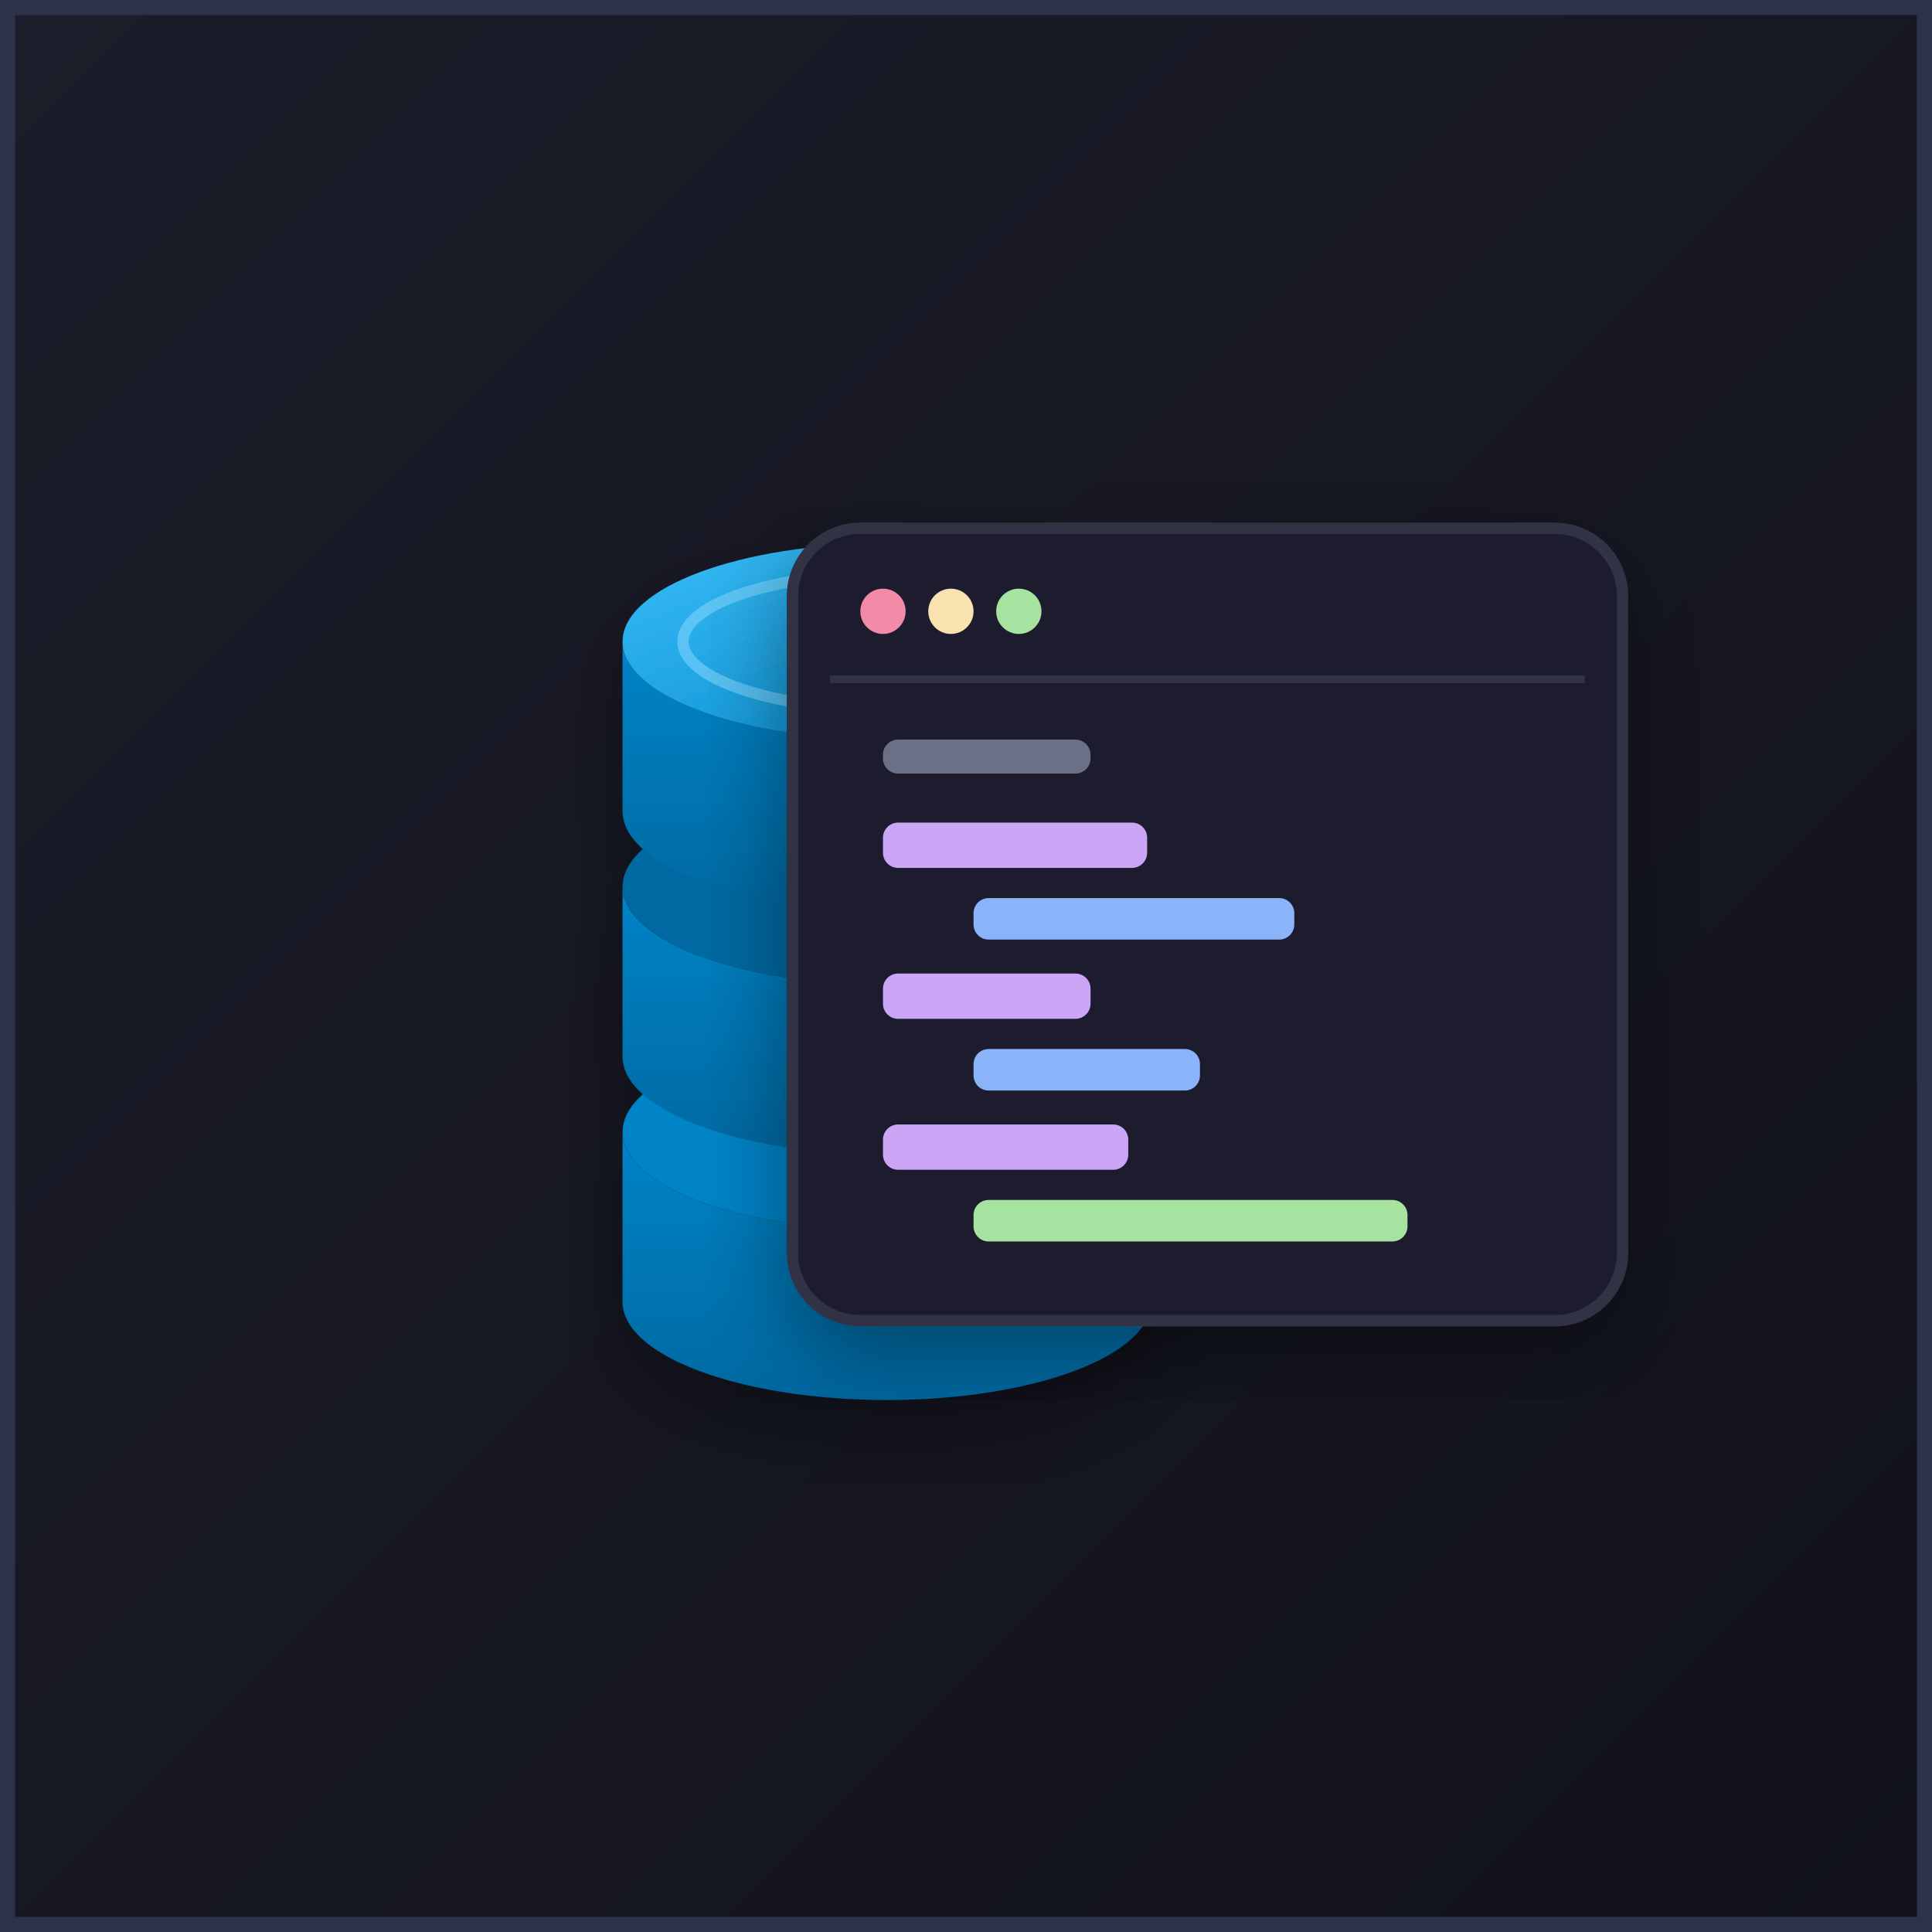
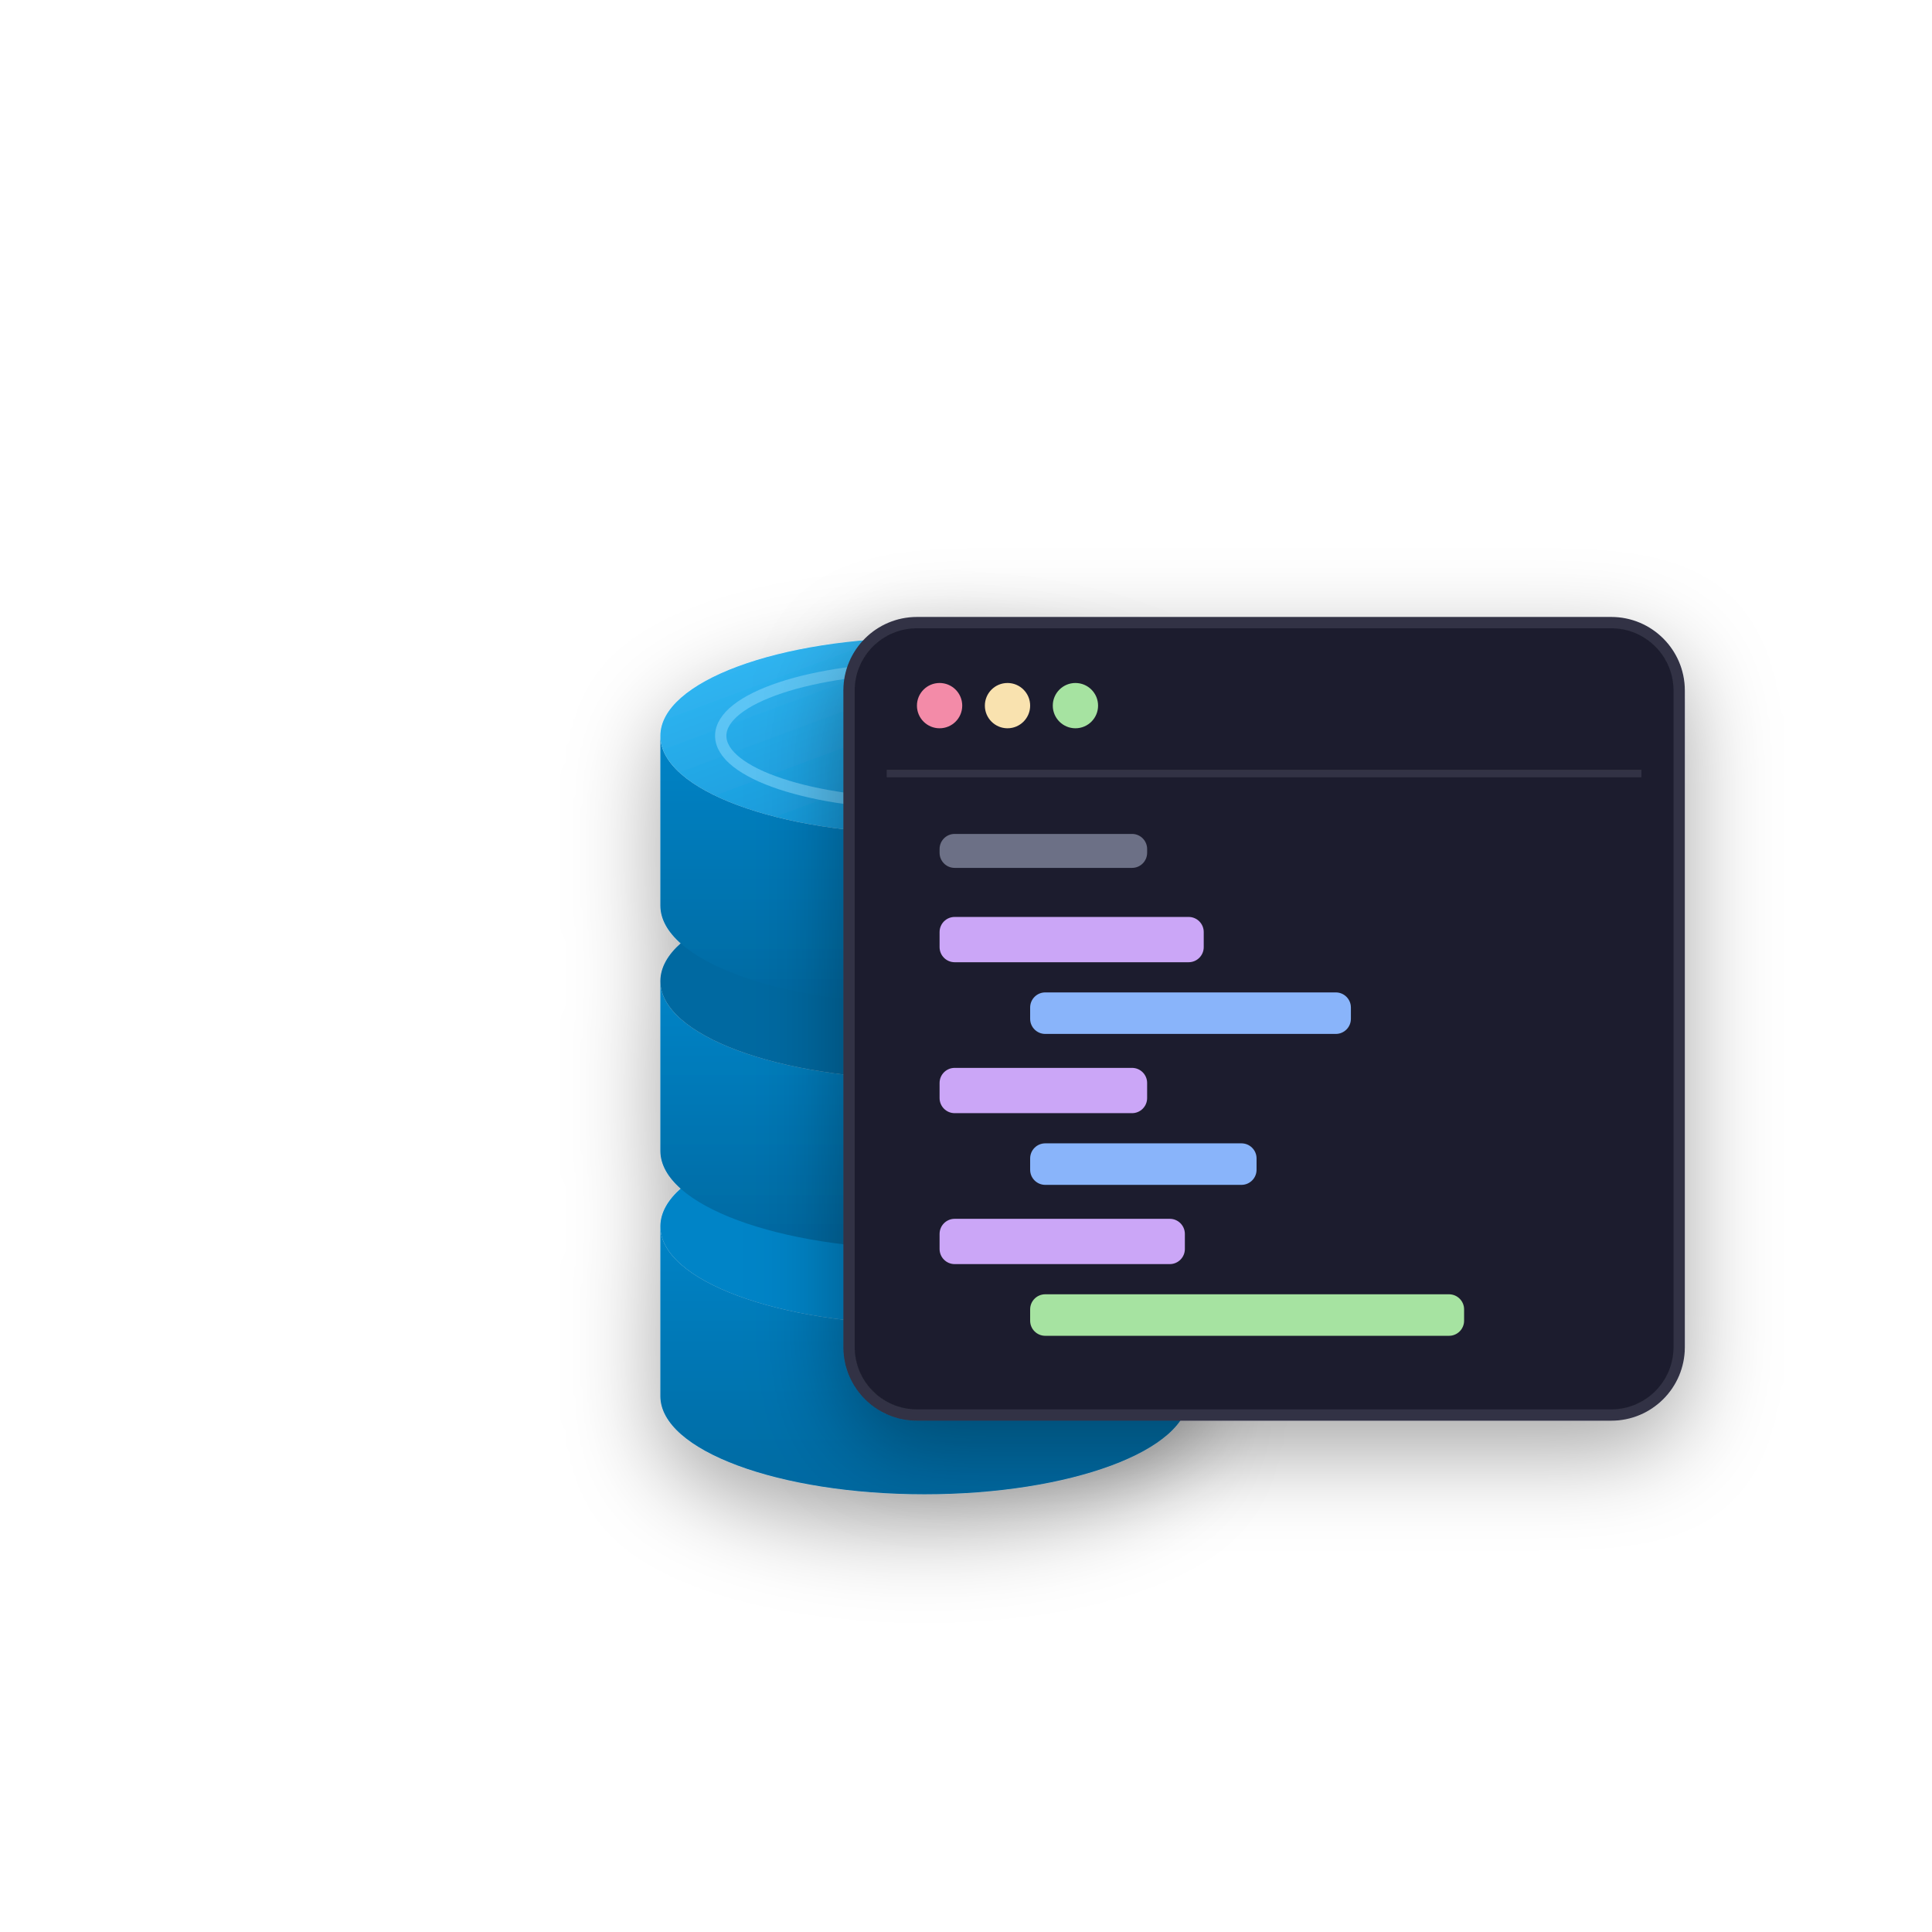
<svg xmlns="http://www.w3.org/2000/svg" width="512" height="512" viewBox="0 0 512 512">
  <defs>
-     <linearGradient id="bg" x1="0%" y1="0%" x2="100%" y2="100%">
-       <stop offset="0%" stop-color="#1b1d2a" />
-       <stop offset="100%" stop-color="#11121c" />
-     </linearGradient>
    <linearGradient id="db-top" x1="0%" y1="0%" x2="100%" y2="100%">
      <stop offset="0%" stop-color="#38bdf8" />
      <stop offset="100%" stop-color="#0284c7" />
    </linearGradient>
    <linearGradient id="db-body" x1="0%" y1="0%" x2="0%" y2="100%">
      <stop offset="0%" stop-color="#0284c7" />
      <stop offset="100%" stop-color="#0369a1" />
    </linearGradient>
-     <filter id="shadow" x="-10%" y="-10%" width="120%" height="120%">
-       <feDropShadow dx="0" dy="8" stdDeviation="12" flood-color="#000" flood-opacity="0.4" />
+     <filter id="shadow" x="-20%" y="-20%" width="140%" height="140%">
+       <feDropShadow dx="0" dy="8" stdDeviation="12" flood-color="#000" flood-opacity="0.35" />
    </filter>
  </defs>
-   <rect width="512" height="512" fill="url(#bg)" />
-   <rect x="2" y="2" width="508" height="508" fill="none" stroke="#2e3248" stroke-width="4" />
-   <g transform="translate(35, 30)" filter="url(#shadow)">
+   <g transform="translate(45, 55)" filter="url(#shadow)">
    <path d="M 130 270 A 70 26 0 0 0 270 270 V 315 A 70 26 0 0 1 130 315 Z" fill="url(#db-body)" />
    <ellipse cx="200" cy="270" rx="70" ry="26" fill="#0284c7" />
    <path d="M 130 205 A 70 26 0 0 0 270 205 V 250 A 70 26 0 0 1 130 250 Z" fill="url(#db-body)" />
    <ellipse cx="200" cy="205" rx="70" ry="26" fill="#0369a1" />
    <path d="M 130 140 A 70 26 0 0 0 270 140 V 185 A 70 26 0 0 1 130 185 Z" fill="url(#db-body)" />
    <ellipse cx="200" cy="140" rx="70" ry="26" fill="url(#db-top)" />
    <ellipse cx="200" cy="140" rx="54" ry="18" fill="none" stroke="#7dd3fc" stroke-width="3" opacity="0.6" />
  </g>
-   <g transform="translate(210, 140)" filter="url(#shadow)">
+   <g transform="translate(225, 165)" filter="url(#shadow)">
    <rect x="0" y="0" width="220" height="210" rx="18" fill="#1e1e2e" stroke="#313244" stroke-width="3" />
    <circle cx="24" cy="22" r="6" fill="#f38ba8" />
    <circle cx="42" cy="22" r="6" fill="#f9e2af" />
    <circle cx="60" cy="22" r="6" fill="#a6e3a1" />
    <line x1="10" y1="40" x2="210" y2="40" stroke="#313244" stroke-width="2" />
    <rect x="24" y="56" width="55" height="9" rx="4" fill="#6c7086" />
    <rect x="24" y="78" width="70" height="12" rx="4" fill="#cba6f7" />
    <rect x="48" y="98" width="85" height="11" rx="4" fill="#89b4fa" />
    <rect x="24" y="118" width="55" height="12" rx="4" fill="#cba6f7" />
    <rect x="48" y="138" width="60" height="11" rx="4" fill="#89b4fa" />
    <rect x="24" y="158" width="65" height="12" rx="4" fill="#cba6f7" />
    <rect x="48" y="178" width="115" height="11" rx="4" fill="#a6e3a1" />
  </g>
</svg>
